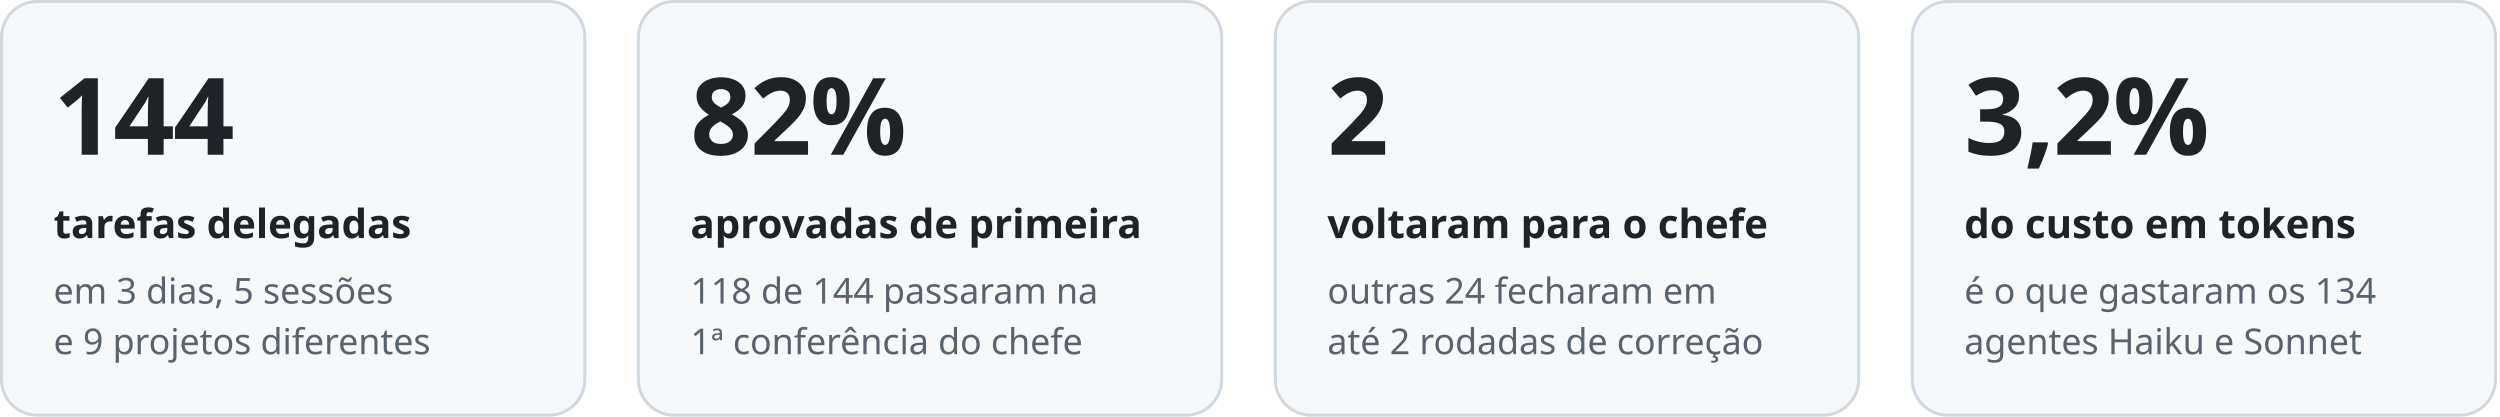
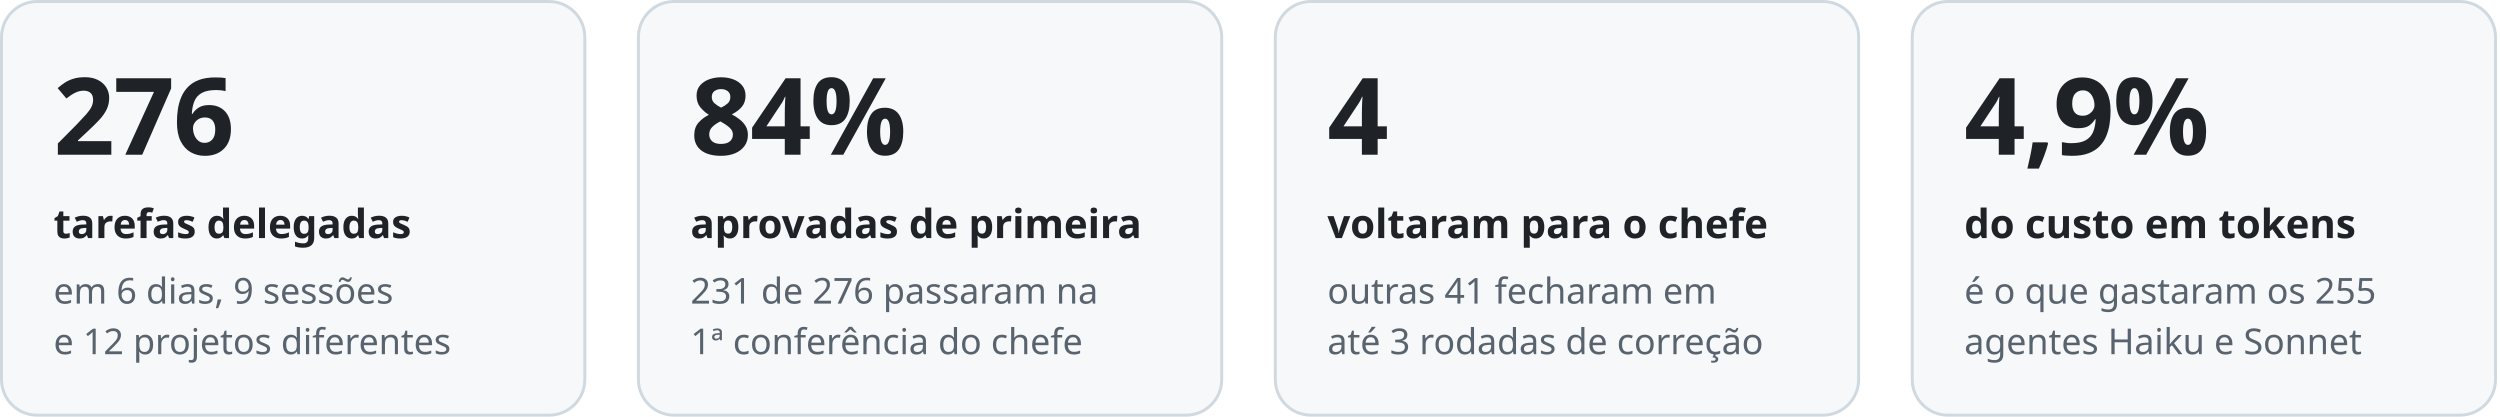
- <svg xmlns="http://www.w3.org/2000/svg" viewBox="0 0 840 140" width="840" height="140" role="img" aria-label="144 tarefas delegadas, 82% aprovadas de primeira, 2 voltaram para o chefe, 3,2% do custo nos agentes Haiku e Sonnet" font-family="-apple-system,BlinkMacSystemFont,'Segoe UI','Noto Sans',Helvetica,Arial,sans-serif">
+ <svg xmlns="http://www.w3.org/2000/svg" viewBox="0 0 840 140" width="840" height="140" role="img" aria-label="276 tarefas delegadas, 84% aprovadas de primeira, 4 voltaram para o chefe, 4,9% do custo nos agentes Haiku e Sonnet" font-family="-apple-system,BlinkMacSystemFont,'Segoe UI','Noto Sans',Helvetica,Arial,sans-serif">
  <rect x="0.5" y="0.5" width="196" height="139" rx="12" fill="#f6f8fa" stroke="#d1d9e0" />
-   <text x="18" y="52" font-size="36" fill="#1f2328" font-weight="700" text-anchor="start" letter-spacing="-0.5">144</text>
+   <text x="18" y="52" font-size="36" fill="#1f2328" font-weight="700" text-anchor="start" letter-spacing="-0.5">276</text>
  <text x="18" y="80" font-size="13.5" fill="#1f2328" font-weight="600" text-anchor="start">tarefas delegadas</text>
-   <text x="18" y="102" font-size="12" fill="#59636e" font-weight="400" text-anchor="start">em 3 dias, 5 sessões</text>
-   <text x="18" y="119" font-size="12" fill="#59636e" font-weight="400" text-anchor="start">e 9 projetos diferentes</text>
+   <text x="18" y="102" font-size="12" fill="#59636e" font-weight="400" text-anchor="start">em 6 dias, 9 sessões</text>
+   <text x="18" y="119" font-size="12" fill="#59636e" font-weight="400" text-anchor="start">e 12 projetos diferentes</text>
  <rect x="214.5" y="0.5" width="196" height="139" rx="12" fill="#f6f8fa" stroke="#d1d9e0" />
-   <text x="232" y="52" font-size="36" fill="#1f2328" font-weight="700" text-anchor="start" letter-spacing="-0.5">82%</text>
+   <text x="232" y="52" font-size="36" fill="#1f2328" font-weight="700" text-anchor="start" letter-spacing="-0.5">84%</text>
  <text x="232" y="80" font-size="13.5" fill="#1f2328" font-weight="600" text-anchor="start">aprovadas de primeira</text>
-   <text x="232" y="102" font-size="12" fill="#59636e" font-weight="400" text-anchor="start">118 de 144 passaram na</text>
+   <text x="232" y="102" font-size="12" fill="#59636e" font-weight="400" text-anchor="start">231 de 276 passaram na</text>
  <text x="232" y="119" font-size="12" fill="#59636e" font-weight="400" text-anchor="start">1ª conferência do chefe</text>
  <rect x="428.5" y="0.5" width="196" height="139" rx="12" fill="#f6f8fa" stroke="#d1d9e0" />
-   <text x="446" y="52" font-size="36" fill="#1f2328" font-weight="700" text-anchor="start" letter-spacing="-0.5">2</text>
+   <text x="446" y="52" font-size="36" fill="#1f2328" font-weight="700" text-anchor="start" letter-spacing="-0.5">4</text>
  <text x="446" y="80" font-size="13.5" fill="#1f2328" font-weight="600" text-anchor="start">voltaram para o chefe</text>
-   <text x="446" y="102" font-size="12" fill="#59636e" font-weight="400" text-anchor="start">outras 24 fecharam em</text>
-   <text x="446" y="119" font-size="12" fill="#59636e" font-weight="400" text-anchor="start">até 2 rodadas de correção</text>
+   <text x="446" y="102" font-size="12" fill="#59636e" font-weight="400" text-anchor="start">outras 41 fecharam em</text>
+   <text x="446" y="119" font-size="12" fill="#59636e" font-weight="400" text-anchor="start">até 3 rodadas de correção</text>
  <rect x="642.5" y="0.5" width="196" height="139" rx="12" fill="#f6f8fa" stroke="#d1d9e0" />
-   <text x="660" y="52" font-size="36" fill="#1f2328" font-weight="700" text-anchor="start" letter-spacing="-0.5">3,2%</text>
+   <text x="660" y="52" font-size="36" fill="#1f2328" font-weight="700" text-anchor="start" letter-spacing="-0.5">4,9%</text>
  <text x="660" y="80" font-size="13.5" fill="#1f2328" font-weight="600" text-anchor="start">do custo em tokens</text>
-   <text x="660" y="102" font-size="12" fill="#59636e" font-weight="400" text-anchor="start">é o que gastaram os 134</text>
+   <text x="660" y="102" font-size="12" fill="#59636e" font-weight="400" text-anchor="start">é o que gastaram os 255</text>
  <text x="660" y="119" font-size="12" fill="#59636e" font-weight="400" text-anchor="start">agentes Haiku e Sonnet</text>
</svg>
